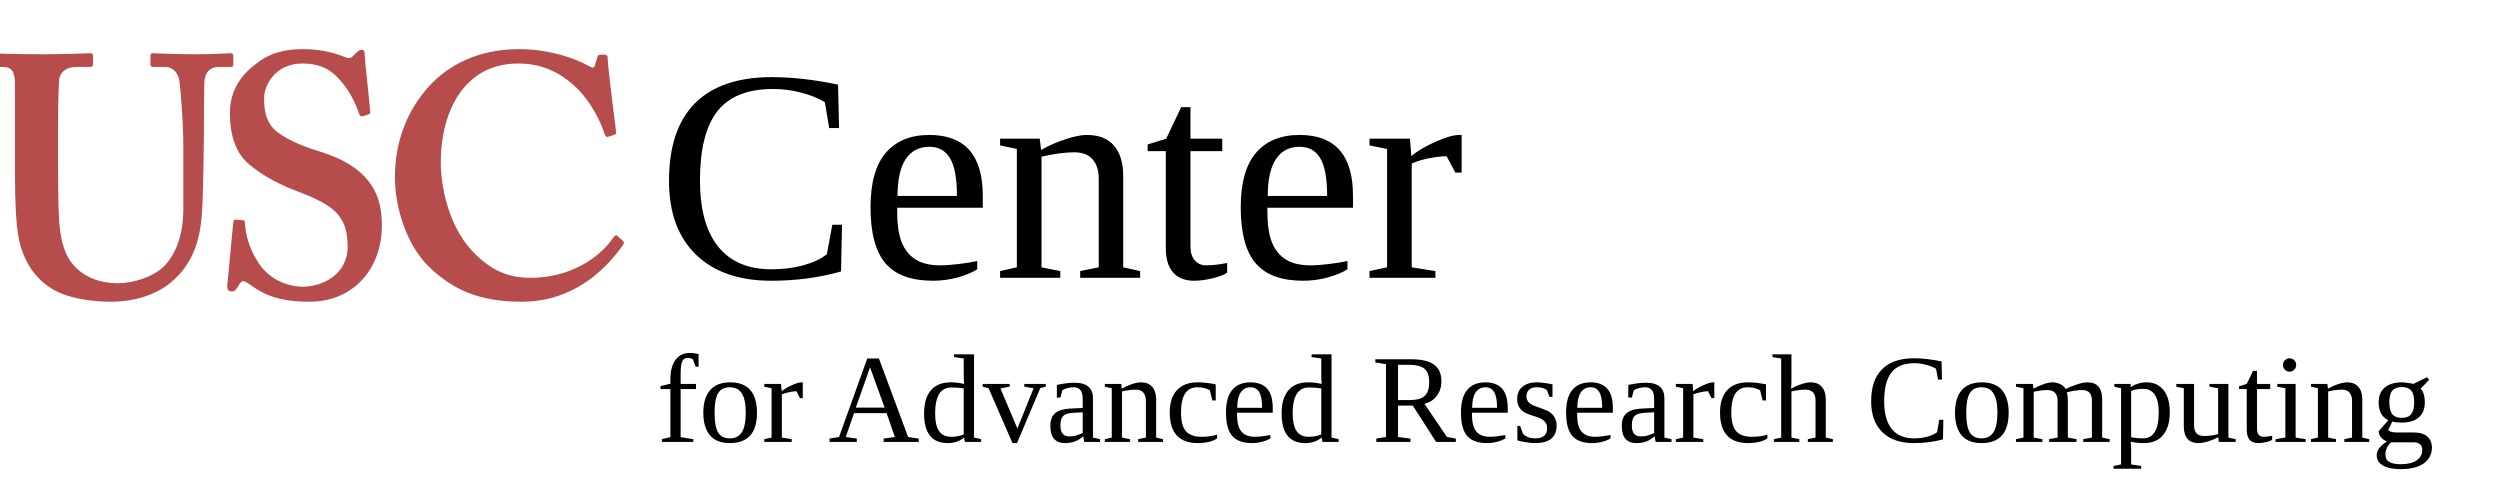
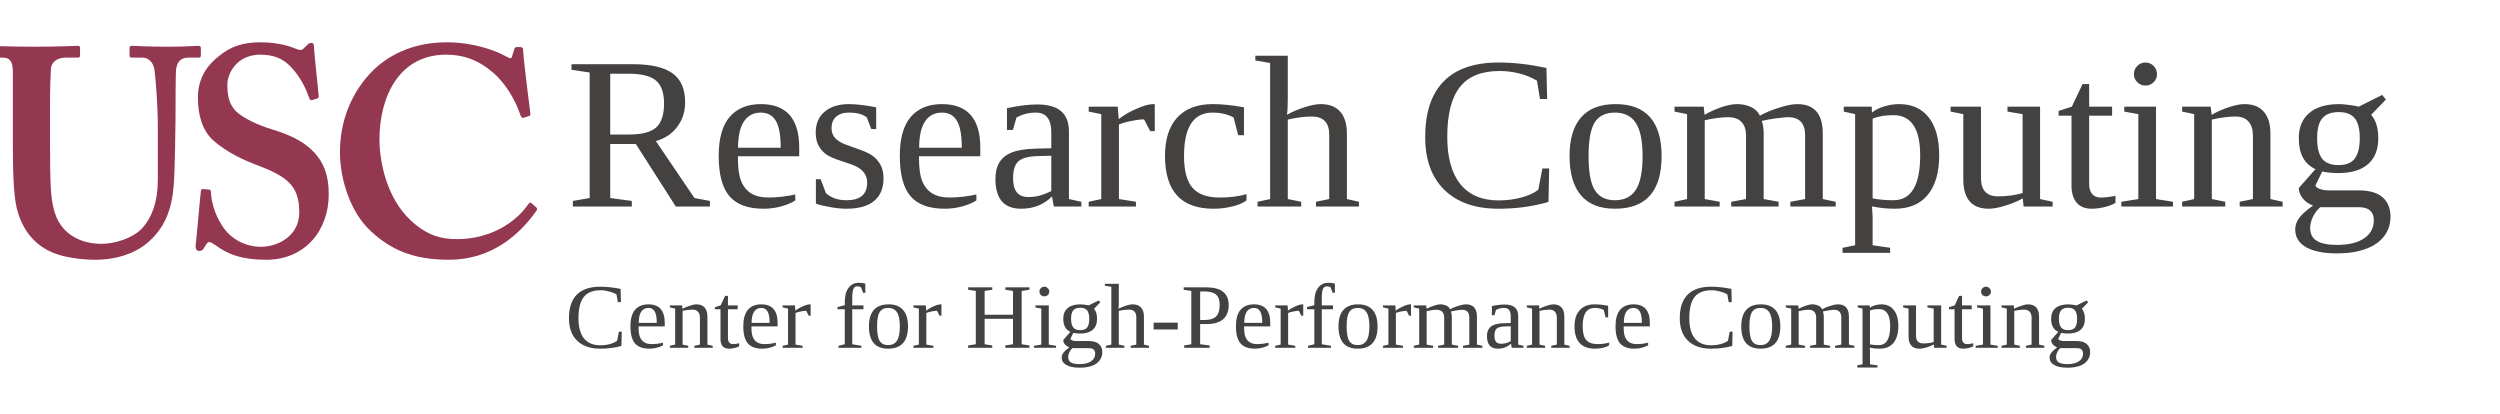
- <svg xmlns="http://www.w3.org/2000/svg" version="1.1" class="logo-usc" x="0px" y="0px" width="300" viewBox="48 0 198 38" preserveAspectRatio="xMaxYMin meet">
-   <path fill="#990000b3" d="M49.184,6.657c0-0.922-0.219-1.355-0.922-1.355h-1.246c-0.166,0-0.219-0.056-0.219-0.245V4.433  c0-0.162,0.053-0.217,0.271-0.217c0.271,0,1.572,0.082,4.174,0.082c2.277,0,3.578-0.082,3.906-0.082  c0.162,0,0.215,0.055,0.215,0.191v0.679c0,0.16-0.053,0.216-0.215,0.216h-1.141c-0.814,0-1.301,0.487-1.328,1.056  c-0.027,0.326-0.08,1.953-0.08,3.524v3.362c0,1.355,0.025,3.28,0.08,4.147c0.08,1.249,0.299,2.495,0.949,3.362  c0.922,1.246,2.385,1.68,3.686,1.68c1.246,0,2.766-0.489,3.633-1.3c1.031-1.03,1.572-2.601,1.572-4.582v-4.878  c0-2.171-0.217-4.557-0.299-5.178c-0.082-0.706-0.514-1.193-1.111-1.193h-0.975c-0.162,0-0.217-0.082-0.217-0.191V4.433  c0-0.162,0.055-0.217,0.217-0.217c0.271,0,1.518,0.082,3.307,0.082c1.682,0,2.549-0.082,2.766-0.082  c0.244,0,0.271,0.082,0.271,0.217v0.624c0,0.163-0.027,0.245-0.164,0.245H65.34c-0.977,0-1.086,0.758-1.139,1.056  c-0.053,0.326-0.053,4.121-0.053,4.474c0,0.379-0.057,5.096-0.164,6.181c-0.164,2.222-0.814,3.902-2.277,5.204  c-1.139,1.03-2.875,1.68-4.934,1.68c-1.303,0-2.873-0.216-3.904-0.65c-1.572-0.651-2.656-1.896-3.199-3.632  c-0.379-1.193-0.486-2.983-0.486-6.536V6.657z" />
-   <path fill="#990000b3" d="M67.238,17.445c0.107,0,0.162,0.056,0.162,0.218c0.057,0.867,0.271,1.897,1.031,3.091  c0.812,1.3,2.223,1.951,3.578,1.951c1.463,0,3.523-0.922,3.523-3.171c0-2.494-1.139-3.31-4.012-4.393  c-0.867-0.325-2.656-1.085-3.957-2.276c-0.922-0.87-1.355-2.224-1.355-3.877c0-1.519,0.596-2.765,1.896-3.797  c1.086-0.919,2.279-1.3,3.85-1.3c1.789,0,2.873,0.432,3.416,0.65c0.271,0.11,0.434,0.054,0.568-0.081l0.354-0.352  c0.107-0.108,0.217-0.161,0.379-0.161c0.164,0,0.219,0.161,0.219,0.431c0,0.435,0.432,4.229,0.432,4.502  c0,0.108-0.053,0.162-0.164,0.189l-0.432,0.137c-0.109,0.026-0.217,0-0.27-0.164c-0.273-0.76-0.707-1.844-1.682-2.873  c-0.705-0.759-1.574-1.14-2.82-1.14c-2.168,0-3.035,1.735-3.035,2.738c0,0.922,0.105,1.735,0.758,2.44  c0.707,0.706,2.223,1.355,3.307,1.681c1.572,0.489,2.875,1.031,3.906,2.115c0.865,0.922,1.354,2.059,1.354,3.878  c0,3.306-2.168,6.016-5.746,6.016c-2.225,0-3.525-0.488-4.609-1.301c-0.324-0.218-0.488-0.326-0.65-0.326s-0.271,0.217-0.434,0.488  c-0.162,0.273-0.27,0.327-0.488,0.327c-0.215,0-0.324-0.162-0.324-0.434c0.053-0.327,0.434-4.72,0.486-5.043  c0.029-0.164,0.057-0.217,0.164-0.217L67.238,17.445z" />
-   <path fill="#990000b3" d="M97.33,19.072c0.08,0.082,0.107,0.163,0.055,0.27c-1.629,2.333-4.23,4.555-8.08,4.555  c-3.469,0-5.42-1.031-7.102-2.549c-2.006-1.788-2.926-4.933-2.926-7.318c0-2.657,0.867-5.205,2.764-7.265  c1.463-1.572,3.795-2.873,7.047-2.873c2.494,0,4.5,0.759,5.477,1.301c0.379,0.217,0.488,0.217,0.543,0l0.215-0.706  c0.055-0.161,0.109-0.161,0.434-0.161c0.326,0,0.381,0.053,0.381,0.434c0,0.488,0.543,4.824,0.65,5.637  c0.027,0.163,0,0.245-0.107,0.273l-0.516,0.162c-0.137,0.053-0.217-0.055-0.299-0.271c-0.326-0.976-0.975-2.33-2.113-3.524  c-1.193-1.139-2.604-2.007-4.717-2.007c-4.338,0-6.127,3.904-6.127,7.808c0,1.68,0.488,4.879,2.492,7.048  c1.791,1.897,3.363,2.114,4.664,2.114c2.98,0,5.34-1.489,6.48-3.143c0.135-0.191,0.242-0.271,0.324-0.191L97.33,19.072z" />
-   <text x="100" y="22" fill="black" font-size="24px">Center</text>
-   <text x="100" y="35" fill="black" font-size="10px">for Advanced Research Computing</text>
+ <svg xmlns="http://www.w3.org/2000/svg" version="1.1" class="logo-usc" x="0px" y="0px" width="300" viewBox="48 0 230 38" preserveAspectRatio="xMaxYMin meet">
+   <path fill="#943750" d="M49.184,6.657c0-0.922-0.219-1.355-0.922-1.355h-1.246c-0.166,0-0.219-0.056-0.219-0.245V4.433  c0-0.162,0.053-0.217,0.271-0.217c0.271,0,1.572,0.082,4.174,0.082c2.277,0,3.578-0.082,3.906-0.082  c0.162,0,0.215,0.055,0.215,0.191v0.679c0,0.16-0.053,0.216-0.215,0.216h-1.141c-0.814,0-1.301,0.487-1.328,1.056  c-0.027,0.326-0.08,1.953-0.08,3.524v3.362c0,1.355,0.025,3.28,0.08,4.147c0.08,1.249,0.299,2.495,0.949,3.362  c0.922,1.246,2.385,1.68,3.686,1.68c1.246,0,2.766-0.489,3.633-1.3c1.031-1.03,1.572-2.601,1.572-4.582v-4.878  c0-2.171-0.217-4.557-0.299-5.178c-0.082-0.706-0.514-1.193-1.111-1.193h-0.975c-0.162,0-0.217-0.082-0.217-0.191V4.433  c0-0.162,0.055-0.217,0.217-0.217c0.271,0,1.518,0.082,3.307,0.082c1.682,0,2.549-0.082,2.766-0.082  c0.244,0,0.271,0.082,0.271,0.217v0.624c0,0.163-0.027,0.245-0.164,0.245H65.34c-0.977,0-1.086,0.758-1.139,1.056  c-0.053,0.326-0.053,4.121-0.053,4.474c0,0.379-0.057,5.096-0.164,6.181c-0.164,2.222-0.814,3.902-2.277,5.204  c-1.139,1.03-2.875,1.68-4.934,1.68c-1.303,0-2.873-0.216-3.904-0.65c-1.572-0.651-2.656-1.896-3.199-3.632  c-0.379-1.193-0.486-2.983-0.486-6.536V6.657z" />
+   <path fill="#943750" d="M67.238,17.445c0.107,0,0.162,0.056,0.162,0.218c0.057,0.867,0.271,1.897,1.031,3.091  c0.812,1.3,2.223,1.951,3.578,1.951c1.463,0,3.523-0.922,3.523-3.171c0-2.494-1.139-3.31-4.012-4.393  c-0.867-0.325-2.656-1.085-3.957-2.276c-0.922-0.87-1.355-2.224-1.355-3.877c0-1.519,0.596-2.765,1.896-3.797  c1.086-0.919,2.279-1.3,3.85-1.3c1.789,0,2.873,0.432,3.416,0.65c0.271,0.11,0.434,0.054,0.568-0.081l0.354-0.352  c0.107-0.108,0.217-0.161,0.379-0.161c0.164,0,0.219,0.161,0.219,0.431c0,0.435,0.432,4.229,0.432,4.502  c0,0.108-0.053,0.162-0.164,0.189l-0.432,0.137c-0.109,0.026-0.217,0-0.27-0.164c-0.273-0.76-0.707-1.844-1.682-2.873  c-0.705-0.759-1.574-1.14-2.82-1.14c-2.168,0-3.035,1.735-3.035,2.738c0,0.922,0.105,1.735,0.758,2.44  c0.707,0.706,2.223,1.355,3.307,1.681c1.572,0.489,2.875,1.031,3.906,2.115c0.865,0.922,1.354,2.059,1.354,3.878  c0,3.306-2.168,6.016-5.746,6.016c-2.225,0-3.525-0.488-4.609-1.301c-0.324-0.218-0.488-0.326-0.65-0.326s-0.271,0.217-0.434,0.488  c-0.162,0.273-0.27,0.327-0.488,0.327c-0.215,0-0.324-0.162-0.324-0.434c0.053-0.327,0.434-4.72,0.486-5.043  c0.029-0.164,0.057-0.217,0.164-0.217L67.238,17.445z" />
+   <path fill="#943750" d="M97.33,19.072c0.08,0.082,0.107,0.163,0.055,0.27c-1.629,2.333-4.23,4.555-8.08,4.555  c-3.469,0-5.42-1.031-7.102-2.549c-2.006-1.788-2.926-4.933-2.926-7.318c0-2.657,0.867-5.205,2.764-7.265  c1.463-1.572,3.795-2.873,7.047-2.873c2.494,0,4.5,0.759,5.477,1.301c0.379,0.217,0.488,0.217,0.543,0l0.215-0.706  c0.055-0.161,0.109-0.161,0.434-0.161c0.326,0,0.381,0.053,0.381,0.434c0,0.488,0.543,4.824,0.65,5.637  c0.027,0.163,0,0.245-0.107,0.273l-0.516,0.162c-0.137,0.053-0.217-0.055-0.299-0.271c-0.326-0.976-0.975-2.33-2.113-3.524  c-1.193-1.139-2.604-2.007-4.717-2.007c-4.338,0-6.127,3.904-6.127,7.808c0,1.68,0.488,4.879,2.492,7.048  c1.791,1.897,3.363,2.114,4.664,2.114c2.98,0,5.34-1.489,6.48-3.143c0.135-0.191,0.242-0.271,0.324-0.191L97.33,19.072z" />
+   <text x="100" y="19" fill="#444141" font-size="20px">Research Computing</text>
+   <text x="100" y="32" fill="#444141" font-size="8.5px">Center for High-Performance Computing</text>
</svg>
